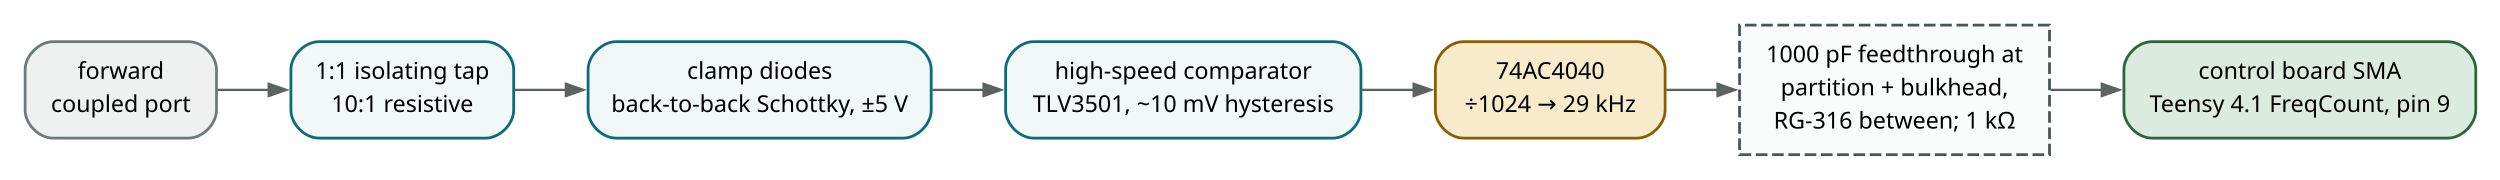
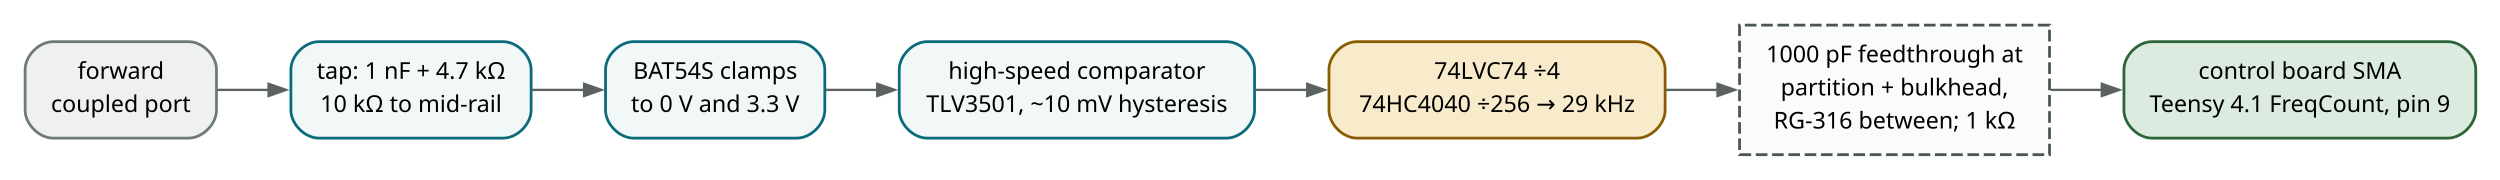
<svg xmlns="http://www.w3.org/2000/svg" width="1075pt" height="77pt" viewBox="0.00 0.00 1075.00 77.00">
  <g id="graph0" class="graph" transform="scale(1 1) rotate(0) translate(10.8 66.51)">
    <g id="node1" class="node">
      <path fill="#eef1f0" stroke="#6e797b" stroke-width="1.2" d="M70.29,-48.59C70.29,-48.59 12,-48.59 12,-48.59 6,-48.59 0,-42.59 0,-36.59 0,-36.59 0,-19.12 0,-19.12 0,-13.12 6,-7.12 12,-7.12 12,-7.12 70.29,-7.12 70.29,-7.12 76.29,-7.12 82.29,-13.12 82.29,-19.12 82.29,-19.12 82.29,-36.59 82.29,-36.59 82.29,-42.59 76.29,-48.59 70.29,-48.59" />
      <text xml:space="preserve" text-anchor="middle" x="41.15" y="-32.61" font-family="Noto Sans" font-size="10.00">forward</text>
      <text xml:space="preserve" text-anchor="middle" x="41.15" y="-18.36" font-family="Noto Sans" font-size="10.00">coupled port</text>
    </g>
    <g id="node2" class="node">
-       <path fill="#f2f7f8" stroke="#0c6b7a" stroke-width="1.2" d="M198.08,-48.59C198.08,-48.59 126.29,-48.59 126.29,-48.59 120.29,-48.59 114.29,-42.59 114.29,-36.59 114.29,-36.59 114.29,-19.12 114.29,-19.12 114.29,-13.12 120.29,-7.12 126.29,-7.12 126.29,-7.12 198.08,-7.12 198.08,-7.12 204.08,-7.12 210.08,-13.12 210.08,-19.12 210.08,-19.12 210.08,-36.59 210.08,-36.59 210.08,-42.59 204.08,-48.59 198.08,-48.59" />
-       <text xml:space="preserve" text-anchor="middle" x="162.19" y="-32.61" font-family="Noto Sans" font-size="10.00">1:1 isolating tap</text>
-       <text xml:space="preserve" text-anchor="middle" x="162.19" y="-18.36" font-family="Noto Sans" font-size="10.00">10:1 resistive</text>
+       <path fill="#f2f7f8" stroke="#0c6b7a" stroke-width="1.2" d="M205.58,-48.59C205.58,-48.59 126.29,-48.59 126.29,-48.59 120.29,-48.59 114.29,-42.59 114.29,-36.59 114.29,-36.59 114.29,-19.12 114.29,-19.12 114.29,-13.12 120.29,-7.12 126.29,-7.12 126.29,-7.12 205.58,-7.12 205.58,-7.12 211.58,-7.12 217.58,-13.12 217.58,-19.12 217.58,-19.12 217.58,-36.59 217.58,-36.59 217.58,-42.59 211.58,-48.59 205.58,-48.59" />
+       <text xml:space="preserve" text-anchor="middle" x="165.94" y="-32.61" font-family="Noto Sans" font-size="10.00">tap: 1 nF + 4.7 kΩ</text>
+       <text xml:space="preserve" text-anchor="middle" x="165.94" y="-18.36" font-family="Noto Sans" font-size="10.00">10 kΩ to mid-rail</text>
    </g>
    <g id="edge1" class="edge">
-       <path fill="none" stroke="#5a6360" d="M82.78,-27.86C89.94,-27.86 97.52,-27.86 105.02,-27.86" />
-       <polygon fill="#5a6360" stroke="#5a6360" points="104.75,-30.48 112.25,-27.86 104.75,-25.23 104.75,-30.48" />
+       <path fill="none" stroke="#5a6360" d="M82.69,-27.86C89.82,-27.86 97.38,-27.86 104.9,-27.86" />
+       <polygon fill="#5a6360" stroke="#5a6360" points="104.69,-30.48 112.19,-27.86 104.69,-25.23 104.69,-30.48" />
    </g>
    <g id="node3" class="node">
-       <path fill="#f2f7f8" stroke="#0c6b7a" stroke-width="1.2" d="M377.62,-48.59C377.62,-48.59 254.08,-48.59 254.08,-48.59 248.08,-48.59 242.08,-42.59 242.08,-36.59 242.08,-36.59 242.08,-19.12 242.08,-19.12 242.08,-13.12 248.08,-7.12 254.08,-7.12 254.08,-7.12 377.62,-7.12 377.62,-7.12 383.62,-7.12 389.62,-13.12 389.62,-19.12 389.62,-19.12 389.62,-36.59 389.62,-36.59 389.62,-42.59 383.62,-48.59 377.62,-48.59" />
-       <text xml:space="preserve" text-anchor="middle" x="315.85" y="-32.61" font-family="Noto Sans" font-size="10.00">clamp diodes</text>
-       <text xml:space="preserve" text-anchor="middle" x="315.85" y="-18.36" font-family="Noto Sans" font-size="10.00">back-to-back Schottky, ±5 V</text>
+       <path fill="#f2f7f8" stroke="#0c6b7a" stroke-width="1.2" d="M331.87,-48.59C331.87,-48.59 261.58,-48.59 261.58,-48.59 255.58,-48.59 249.58,-42.59 249.58,-36.59 249.58,-36.59 249.58,-19.12 249.58,-19.12 249.58,-13.12 255.58,-7.12 261.58,-7.12 261.58,-7.12 331.87,-7.12 331.87,-7.12 337.87,-7.12 343.87,-13.12 343.87,-19.12 343.87,-19.12 343.87,-36.59 343.87,-36.59 343.87,-42.59 337.87,-48.59 331.87,-48.59" />
+       <text xml:space="preserve" text-anchor="middle" x="296.73" y="-32.61" font-family="Noto Sans" font-size="10.00">BAT54S clamps</text>
+       <text xml:space="preserve" text-anchor="middle" x="296.73" y="-18.36" font-family="Noto Sans" font-size="10.00">to 0 V and 3.3 V</text>
    </g>
    <g id="edge2" class="edge">
-       <path fill="none" stroke="#5a6360" d="M210.34,-27.86C217.47,-27.86 224.99,-27.86 232.6,-27.86" />
-       <polygon fill="#5a6360" stroke="#5a6360" points="232.53,-30.48 240.03,-27.86 232.53,-25.23 232.53,-30.48" />
+       <path fill="none" stroke="#5a6360" d="M217.84,-27.86C225.32,-27.86 233.05,-27.86 240.61,-27.86" />
+       <polygon fill="#5a6360" stroke="#5a6360" points="240.36,-30.48 247.86,-27.86 240.36,-25.23 240.36,-30.48" />
    </g>
    <g id="node4" class="node">
-       <path fill="#f2f7f8" stroke="#0c6b7a" stroke-width="1.2" d="M562.41,-48.59C562.41,-48.59 433.62,-48.59 433.62,-48.59 427.62,-48.59 421.62,-42.59 421.62,-36.59 421.62,-36.59 421.62,-19.12 421.62,-19.12 421.62,-13.12 427.62,-7.12 433.62,-7.12 433.62,-7.12 562.41,-7.12 562.41,-7.12 568.41,-7.12 574.41,-13.12 574.41,-19.12 574.41,-19.12 574.41,-36.59 574.41,-36.59 574.41,-42.59 568.41,-48.59 562.41,-48.59" />
-       <text xml:space="preserve" text-anchor="middle" x="498.01" y="-32.61" font-family="Noto Sans" font-size="10.00">high-speed comparator</text>
-       <text xml:space="preserve" text-anchor="middle" x="498.01" y="-18.36" font-family="Noto Sans" font-size="10.00">TLV3501, ~10 mV hysteresis</text>
+       <path fill="#f2f7f8" stroke="#0c6b7a" stroke-width="1.2" d="M516.66,-48.59C516.66,-48.59 387.87,-48.59 387.87,-48.59 381.87,-48.59 375.87,-42.59 375.87,-36.59 375.87,-36.59 375.87,-19.12 375.87,-19.12 375.87,-13.12 381.87,-7.12 387.87,-7.12 387.87,-7.12 516.66,-7.12 516.66,-7.12 522.66,-7.12 528.66,-13.12 528.66,-19.12 528.66,-19.12 528.66,-36.59 528.66,-36.59 528.66,-42.59 522.66,-48.59 516.66,-48.59" />
+       <text xml:space="preserve" text-anchor="middle" x="452.26" y="-32.61" font-family="Noto Sans" font-size="10.00">high-speed comparator</text>
+       <text xml:space="preserve" text-anchor="middle" x="452.26" y="-18.36" font-family="Noto Sans" font-size="10.00">TLV3501, ~10 mV hysteresis</text>
    </g>
    <g id="edge3" class="edge">
-       <path fill="none" stroke="#5a6360" d="M390.13,-27.86C397.48,-27.86 404.99,-27.86 412.45,-27.86" />
-       <polygon fill="#5a6360" stroke="#5a6360" points="412.15,-30.48 419.65,-27.86 412.15,-25.23 412.15,-30.48" />
+       <path fill="none" stroke="#5a6360" d="M344.21,-27.86C351.31,-27.86 358.83,-27.86 366.46,-27.86" />
+       <polygon fill="#5a6360" stroke="#5a6360" points="366.42,-30.48 373.92,-27.86 366.42,-25.23 366.42,-30.48" />
    </g>
    <g id="node5" class="node">
-       <path fill="#f7ebcc" stroke="#8a5d04" stroke-width="1.2" d="M693.2,-48.59C693.2,-48.59 618.41,-48.59 618.41,-48.59 612.41,-48.59 606.41,-42.59 606.41,-36.59 606.41,-36.59 606.41,-19.12 606.41,-19.12 606.41,-13.12 612.41,-7.12 618.41,-7.12 618.41,-7.12 693.2,-7.12 693.2,-7.12 699.2,-7.12 705.2,-13.12 705.2,-19.12 705.2,-19.12 705.2,-36.59 705.2,-36.59 705.2,-42.59 699.2,-48.59 693.2,-48.59" />
-       <text xml:space="preserve" text-anchor="middle" x="655.8" y="-32.61" font-family="Noto Sans" font-size="10.00">74AC4040</text>
-       <text xml:space="preserve" text-anchor="middle" x="655.8" y="-18.36" font-family="Noto Sans" font-size="10.00">÷1024 → 29 kHz</text>
+       <path fill="#f7ebcc" stroke="#8a5d04" stroke-width="1.2" d="M693.2,-48.59C693.2,-48.59 572.66,-48.59 572.66,-48.59 566.66,-48.59 560.66,-42.59 560.66,-36.59 560.66,-36.59 560.66,-19.12 560.66,-19.12 560.66,-13.12 566.66,-7.12 572.66,-7.12 572.66,-7.12 693.2,-7.12 693.2,-7.12 699.2,-7.12 705.2,-13.12 705.2,-19.12 705.2,-19.12 705.2,-36.59 705.2,-36.59 705.2,-42.59 699.2,-48.59 693.2,-48.59" />
+       <text xml:space="preserve" text-anchor="middle" x="632.93" y="-32.61" font-family="Noto Sans" font-size="10.00">74LVC74 ÷4</text>
+       <text xml:space="preserve" text-anchor="middle" x="632.93" y="-18.36" font-family="Noto Sans" font-size="10.00">74HC4040 ÷256 → 29 kHz</text>
    </g>
    <g id="edge4" class="edge">
-       <path fill="none" stroke="#5a6360" d="M574.63,-27.86C582.32,-27.86 590.04,-27.86 597.49,-27.86" />
-       <polygon fill="#5a6360" stroke="#5a6360" points="597.07,-30.48 604.57,-27.86 597.07,-25.23 597.07,-30.48" />
+       <path fill="none" stroke="#5a6360" d="M529.04,-27.86C536.49,-27.86 544.07,-27.86 551.56,-27.86" />
+       <polygon fill="#5a6360" stroke="#5a6360" points="551.29,-30.48 558.79,-27.86 551.29,-25.23 551.29,-30.48" />
    </g>
    <g id="node6" class="node">
      <polygon fill="#fafbfb" stroke="#4a5557" stroke-width="1.2" stroke-dasharray="5,2" points="870.49,-55.71 737.2,-55.71 737.2,0 870.49,0 870.49,-55.71" />
      <text xml:space="preserve" text-anchor="middle" x="803.85" y="-39.73" font-family="Noto Sans" font-size="10.00">1000 pF feedthrough at</text>
      <text xml:space="preserve" text-anchor="middle" x="803.85" y="-25.48" font-family="Noto Sans" font-size="10.00">partition + bulkhead,</text>
      <text xml:space="preserve" text-anchor="middle" x="803.85" y="-11.23" font-family="Noto Sans" font-size="10.00">RG-316 between; 1 kΩ</text>
    </g>
    <g id="edge5" class="edge">
-       <path fill="none" stroke="#5a6360" d="M705.43,-27.86C712.65,-27.86 720.23,-27.86 727.83,-27.86" />
-       <polygon fill="#5a6360" stroke="#5a6360" points="727.74,-30.48 735.24,-27.86 727.74,-25.23 727.74,-30.48" />
+       <path fill="none" stroke="#5a6360" d="M705.57,-27.86C713,-27.86 720.57,-27.86 728.03,-27.86" />
+       <polygon fill="#5a6360" stroke="#5a6360" points="727.72,-30.48 735.22,-27.86 727.72,-25.23 727.72,-30.48" />
    </g>
    <g id="node7" class="node">
      <path fill="#dcebdf" stroke="#2c6539" stroke-width="1.2" d="M1041.78,-48.59C1041.78,-48.59 914.49,-48.59 914.49,-48.59 908.49,-48.59 902.49,-42.59 902.49,-36.59 902.49,-36.59 902.49,-19.12 902.49,-19.12 902.49,-13.12 908.49,-7.12 914.49,-7.12 914.49,-7.12 1041.78,-7.12 1041.78,-7.12 1047.78,-7.12 1053.78,-13.12 1053.78,-19.12 1053.78,-19.12 1053.78,-36.59 1053.78,-36.59 1053.78,-42.59 1047.78,-48.59 1041.78,-48.59" />
      <text xml:space="preserve" text-anchor="middle" x="978.13" y="-32.61" font-family="Noto Sans" font-size="10.00">control board SMA</text>
      <text xml:space="preserve" text-anchor="middle" x="978.13" y="-18.36" font-family="Noto Sans" font-size="10.00">Teensy 4.1 FreqCount, pin 9</text>
    </g>
    <g id="edge6" class="edge">
      <path fill="none" stroke="#5a6360" d="M870.96,-27.86C878.26,-27.86 885.76,-27.86 893.24,-27.86" />
      <polygon fill="#5a6360" stroke="#5a6360" points="892.98,-30.48 900.48,-27.86 892.98,-25.23 892.98,-30.48" />
    </g>
  </g>
</svg>
